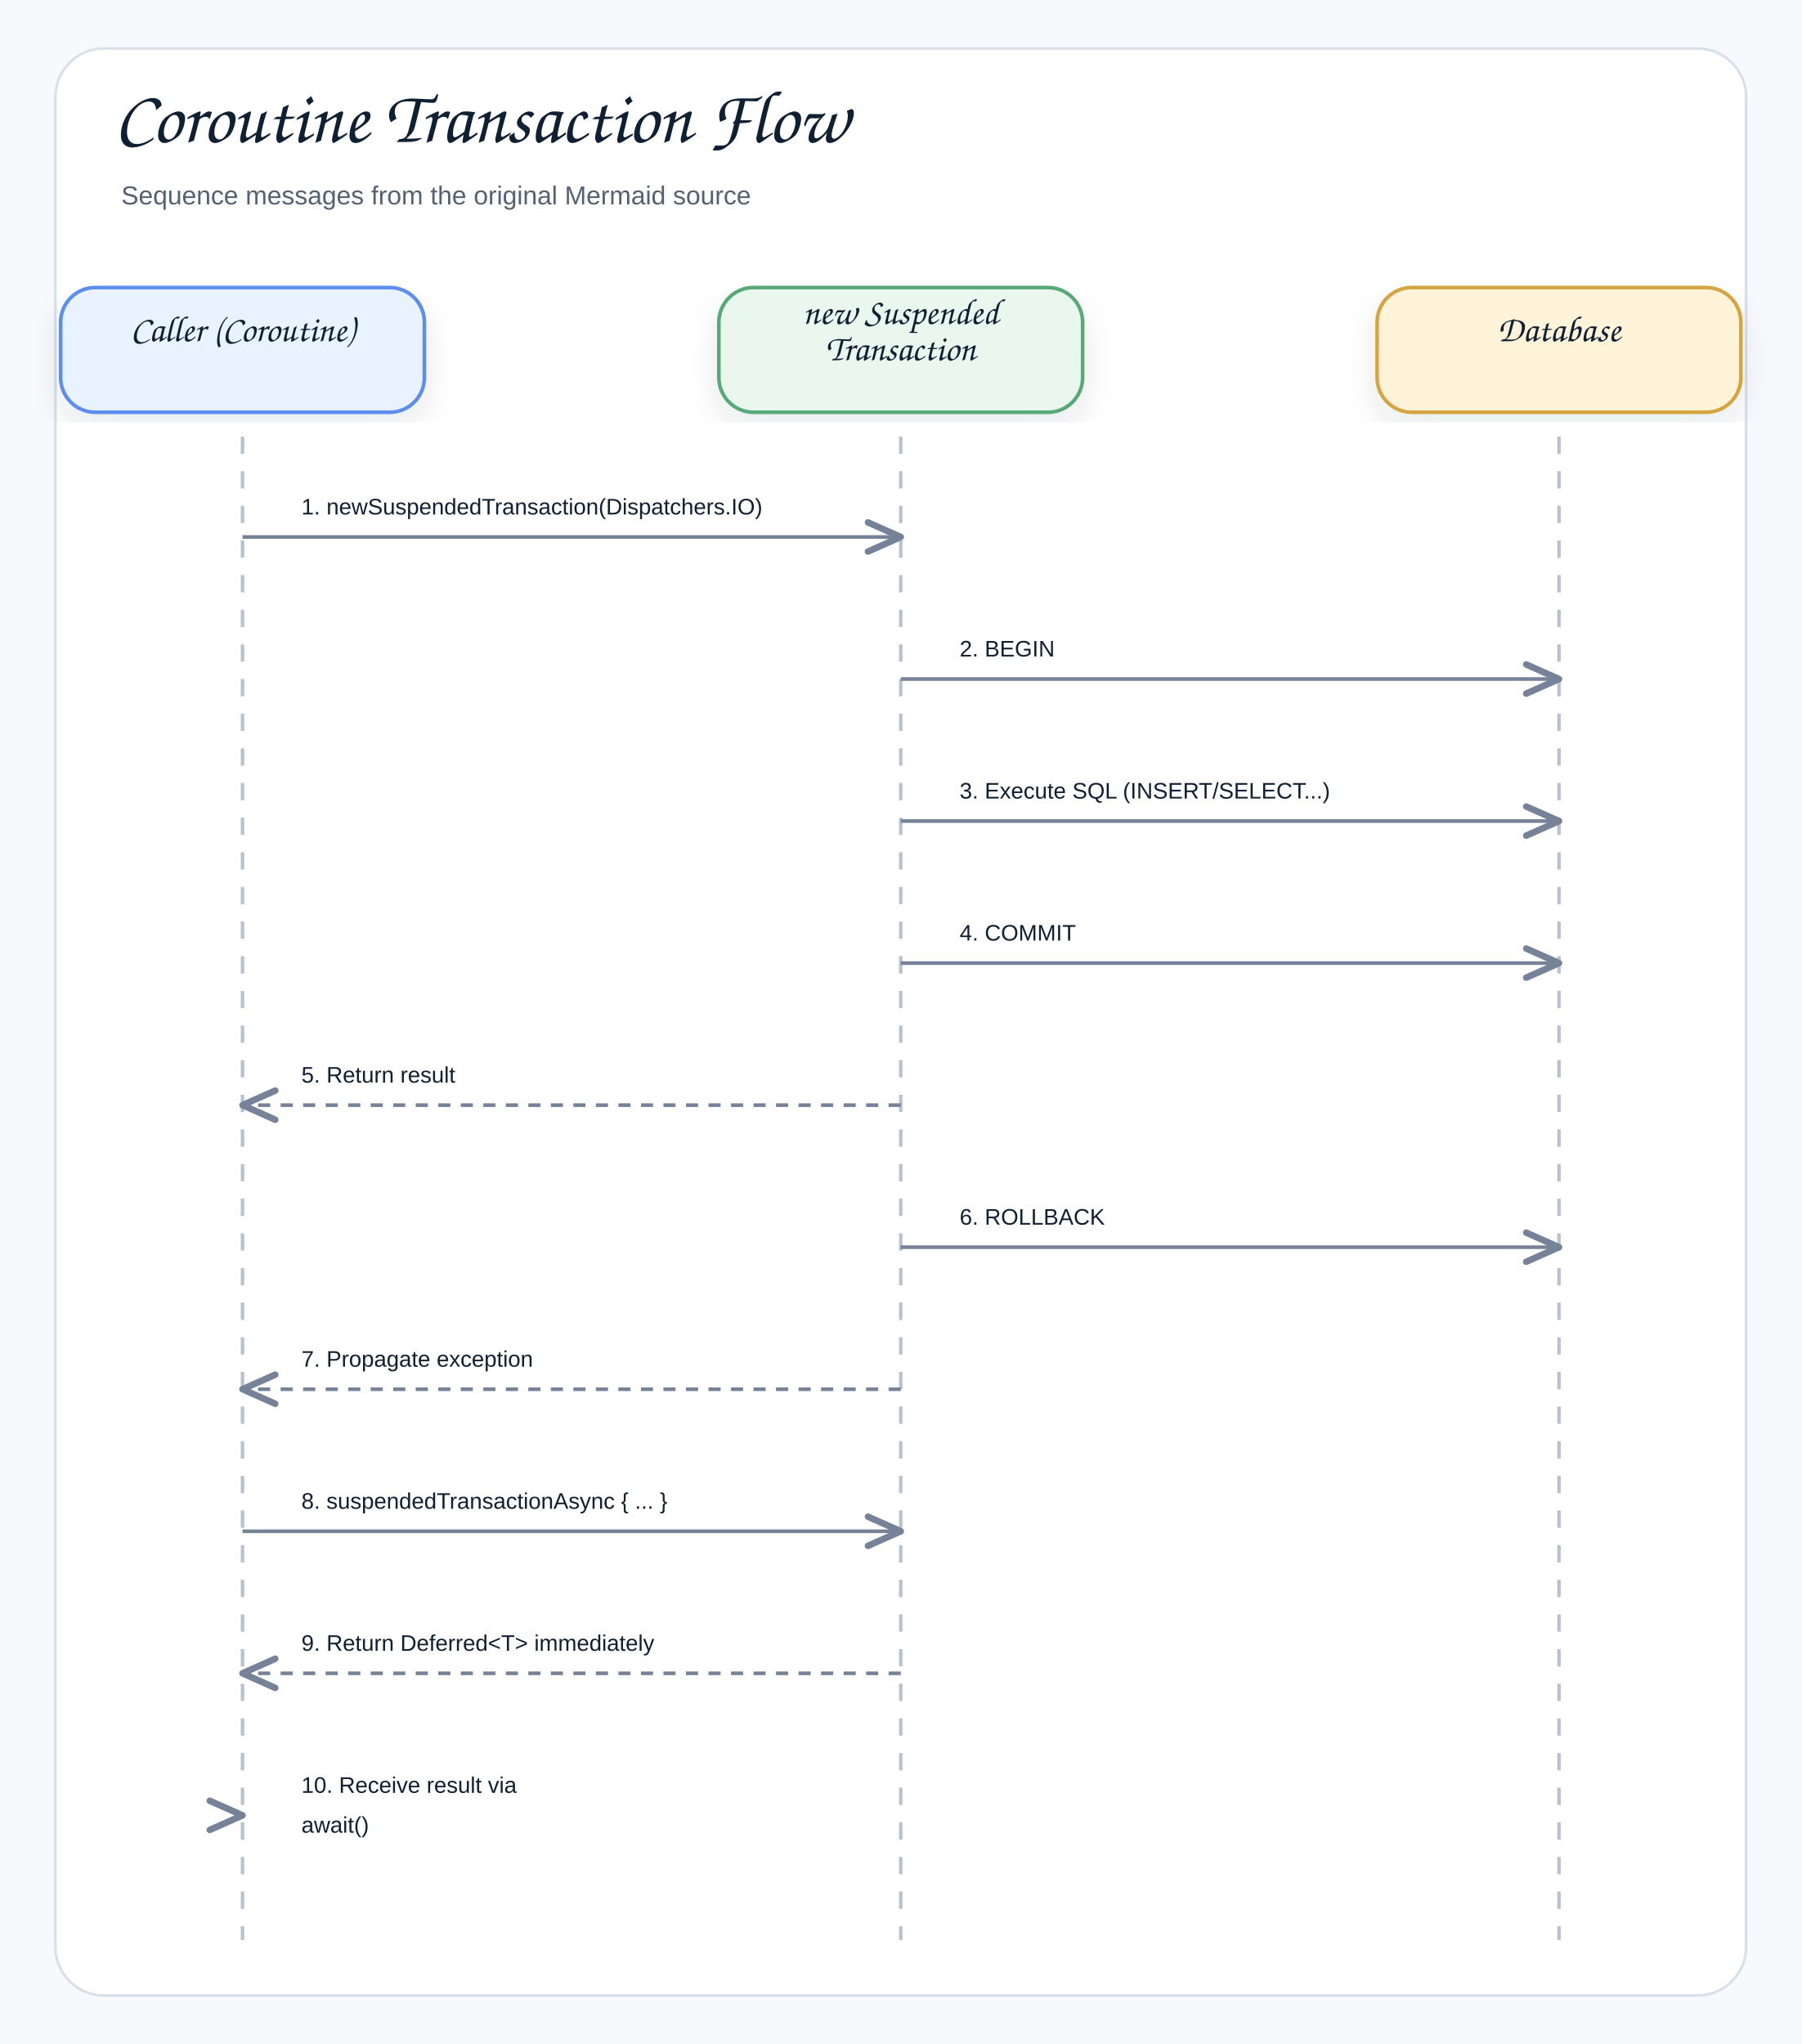
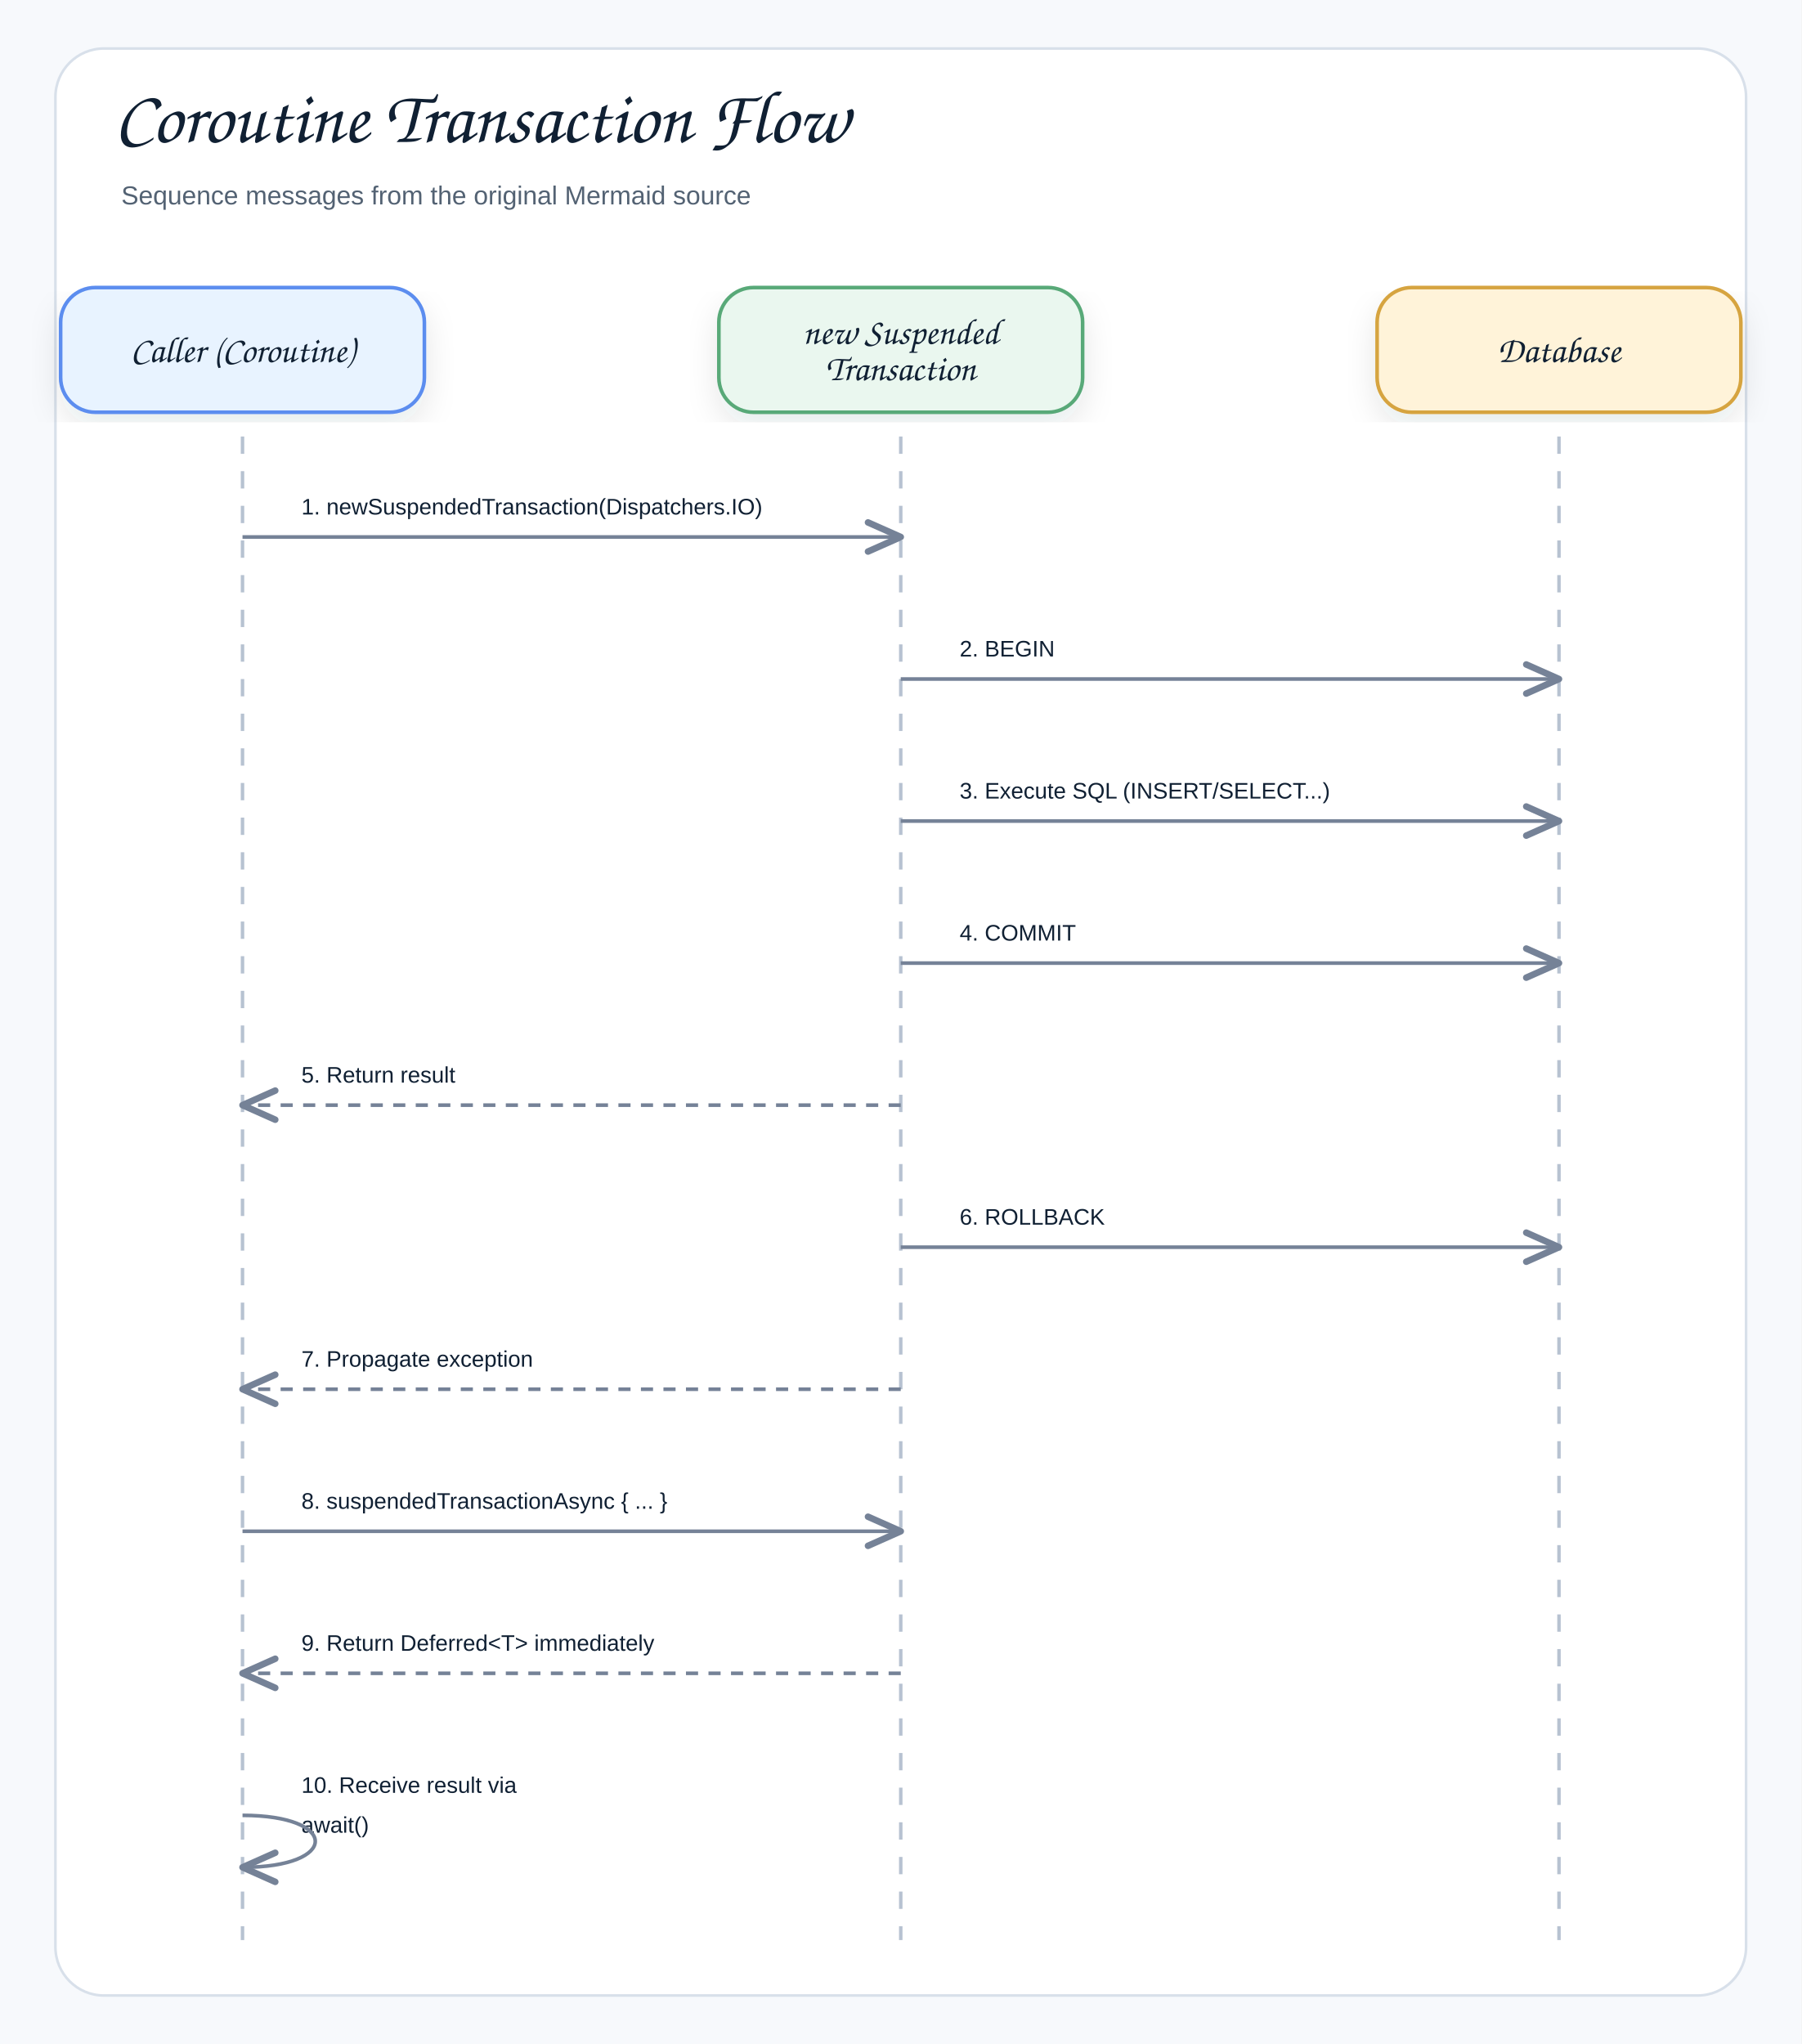
<svg xmlns="http://www.w3.org/2000/svg" width="1040" height="1180" viewBox="0 0 1040 1180" role="img" aria-label="Coroutine Transaction Flow">
  <defs>
    <filter id="shadow" x="-8%" y="-8%" width="116%" height="116%">
      <feDropShadow dx="0" dy="8" stdDeviation="9" flood-color="#1f2937" flood-opacity="0.10" />
    </filter>
    <marker id="openArrow" markerWidth="12" markerHeight="10" refX="10" refY="5" orient="auto" markerUnits="strokeWidth">
      <path d="M 1 1 L 10 5 L 1 9" fill="none" stroke="#758297" stroke-width="1.8" stroke-linecap="round" stroke-linejoin="round" />
    </marker>
    <marker id="inherit" markerWidth="14" markerHeight="12" refX="12" refY="6" orient="auto" markerUnits="strokeWidth">
      <path d="M 0 1 L 12 6 L 0 11 Z" fill="#ffffff" stroke="#758297" stroke-width="1.8" />
    </marker>
    <style>
    .canvas{fill:#f7f9fc}.frame{fill:#fff;stroke:#d8e0ea;stroke-width:1.5}
    .title{font-family:"Architects Daughter","Comic Sans MS","Comic Sans",cursive;font-size:43px;font-weight:400;fill:#102033}
    .subtitle{font-family:"Comic Sans MS","Comic Sans","Comic Neue",Arial,sans-serif;font-size:15px;font-weight:400;fill:#536273}
    .label{font-family:"Architects Daughter","Comic Sans MS","Comic Sans",cursive;font-size:25px;font-weight:400;fill:#102033}
    .smallLabel{font-family:"Architects Daughter","Comic Sans MS","Comic Sans",cursive;font-size:21px;font-weight:400;fill:#102033}
    .mono{font-family:"Comic Sans MS","Comic Sans","Comic Neue",Arial,sans-serif;font-size:12px;font-weight:400;fill:#102033}
    .small{font-family:"Comic Sans MS","Comic Sans","Comic Neue",Arial,sans-serif;font-size:12px;font-weight:400;fill:#536273}
    .strong{font-family:"Comic Sans MS","Comic Sans","Comic Neue",Arial,sans-serif;font-size:13px;font-weight:400;fill:#102033}
    .card{stroke-width:2.1;filter:url(#shadow)}.compartment{stroke-width:1.5;fill:none}
    .line{stroke:#758297;stroke-width:2.1;fill:none;marker-end:url(#openArrow)}
    .plainLine{stroke:#758297;stroke-width:2.1;fill:none}
    .dashed{stroke:#758297;stroke-width:2.1;stroke-dasharray:7 6;fill:none;marker-end:url(#openArrow)}
    .inheritLine{stroke:#758297;stroke-width:2.2;fill:none;marker-end:url(#inherit)}
    .implLine{stroke:#758297;stroke-width:2.2;stroke-dasharray:8 7;fill:none;marker-end:url(#inherit)}
  </style>
  </defs>
  <rect class="canvas" width="1040" height="1180" />
  <rect class="frame" x="32" y="28" width="976" height="1124" rx="28" />
  <text class="title" x="66" y="82">Coroutine Transaction Flow</text>
  <text class="subtitle" x="70" y="118">Sequence messages from the original Mermaid source</text>
  <rect class="card" x="35" y="166" width="210" height="72" rx="20" fill="#E8F3FF" stroke="#5B8DEF" />
-   <text class="smallLabel" x="140" y="197" text-anchor="middle">Caller (Coroutine)</text>
+   <text class="smallLabel" x="140" y="209" text-anchor="middle">Caller (Coroutine)</text>
  <line x1="140" y1="252" x2="140" y2="1120" stroke="#b7c2d1" stroke-width="2" stroke-dasharray="10 10" />
  <rect class="card" x="415" y="166" width="210" height="72" rx="20" fill="#EAF7EF" stroke="#58A978" />
-   <text class="smallLabel" x="520" y="187" text-anchor="middle">new Suspended</text>
-   <text class="smallLabel" x="520" y="208" text-anchor="middle">Transaction</text>
+   <text class="smallLabel" x="520" y="198.5" text-anchor="middle">new Suspended</text>
+   <text class="smallLabel" x="520" y="219.5" text-anchor="middle">Transaction</text>
  <line x1="520" y1="252" x2="520" y2="1120" stroke="#b7c2d1" stroke-width="2" stroke-dasharray="10 10" />
  <rect class="card" x="795" y="166" width="210" height="72" rx="20" fill="#FFF3D9" stroke="#D6A441" />
-   <text class="smallLabel" x="900" y="197" text-anchor="middle">Database</text>
+   <text class="smallLabel" x="900" y="209" text-anchor="middle">Database</text>
  <line x1="900" y1="252" x2="900" y2="1120" stroke="#b7c2d1" stroke-width="2" stroke-dasharray="10 10" />
  <rect x="158" y="270" width="344" height="39" rx="12" fill="#ffffff" opacity="0.97" />
  <text class="strong" x="174" y="297" text-anchor="start">1. newSuspendedTransaction(Dispatchers.IO)</text>
  <path class="line" d="M140 310 L520 310" />
  <rect x="538" y="352" width="344" height="39" rx="12" fill="#ffffff" opacity="0.97" />
  <text class="strong" x="554" y="379" text-anchor="start">2. BEGIN</text>
  <path class="line" d="M520 392 L900 392" />
  <rect x="538" y="434" width="344" height="39" rx="12" fill="#ffffff" opacity="0.97" />
  <text class="strong" x="554" y="461" text-anchor="start">3. Execute SQL (INSERT/SELECT...)</text>
  <path class="line" d="M520 474 L900 474" />
  <rect x="538" y="516" width="344" height="39" rx="12" fill="#ffffff" opacity="0.97" />
  <text class="strong" x="554" y="543" text-anchor="start">4. COMMIT</text>
  <path class="line" d="M520 556 L900 556" />
  <rect x="158" y="598" width="344" height="39" rx="12" fill="#ffffff" opacity="0.97" />
  <text class="strong" x="174" y="625" text-anchor="start">5. Return result</text>
  <path class="dashed" d="M520 638 L140 638" />
  <rect x="538" y="680" width="344" height="39" rx="12" fill="#ffffff" opacity="0.97" />
  <text class="strong" x="554" y="707" text-anchor="start">6. ROLLBACK</text>
  <path class="line" d="M520 720 L900 720" />
  <rect x="158" y="762" width="344" height="39" rx="12" fill="#ffffff" opacity="0.97" />
  <text class="strong" x="174" y="789" text-anchor="start">7. Propagate exception</text>
  <path class="dashed" d="M520 802 L140 802" />
  <rect x="158" y="844" width="344" height="39" rx="12" fill="#ffffff" opacity="0.97" />
  <text class="strong" x="174" y="871" text-anchor="start">8. suspendedTransactionAsync { ... }</text>
  <path class="line" d="M140 884 L520 884" />
  <rect x="158" y="926" width="344" height="39" rx="12" fill="#ffffff" opacity="0.97" />
  <text class="strong" x="174" y="953" text-anchor="start">9. Return Deferred&lt;T&gt; immediately</text>
  <path class="dashed" d="M520 966 L140 966" />
  <rect x="158" y="1008" width="190" height="62" rx="12" fill="#ffffff" opacity="0.97" />
  <text class="strong" x="174" y="1035" text-anchor="start">10. Receive result via</text>
  <text class="strong" x="174" y="1058" text-anchor="start">await()</text>
-   <path class="line" d="M140 1048 L140 1048" />
+   <path class="line" d="M140 1048 C196 1048 196 1078 140 1078" />
</svg>
